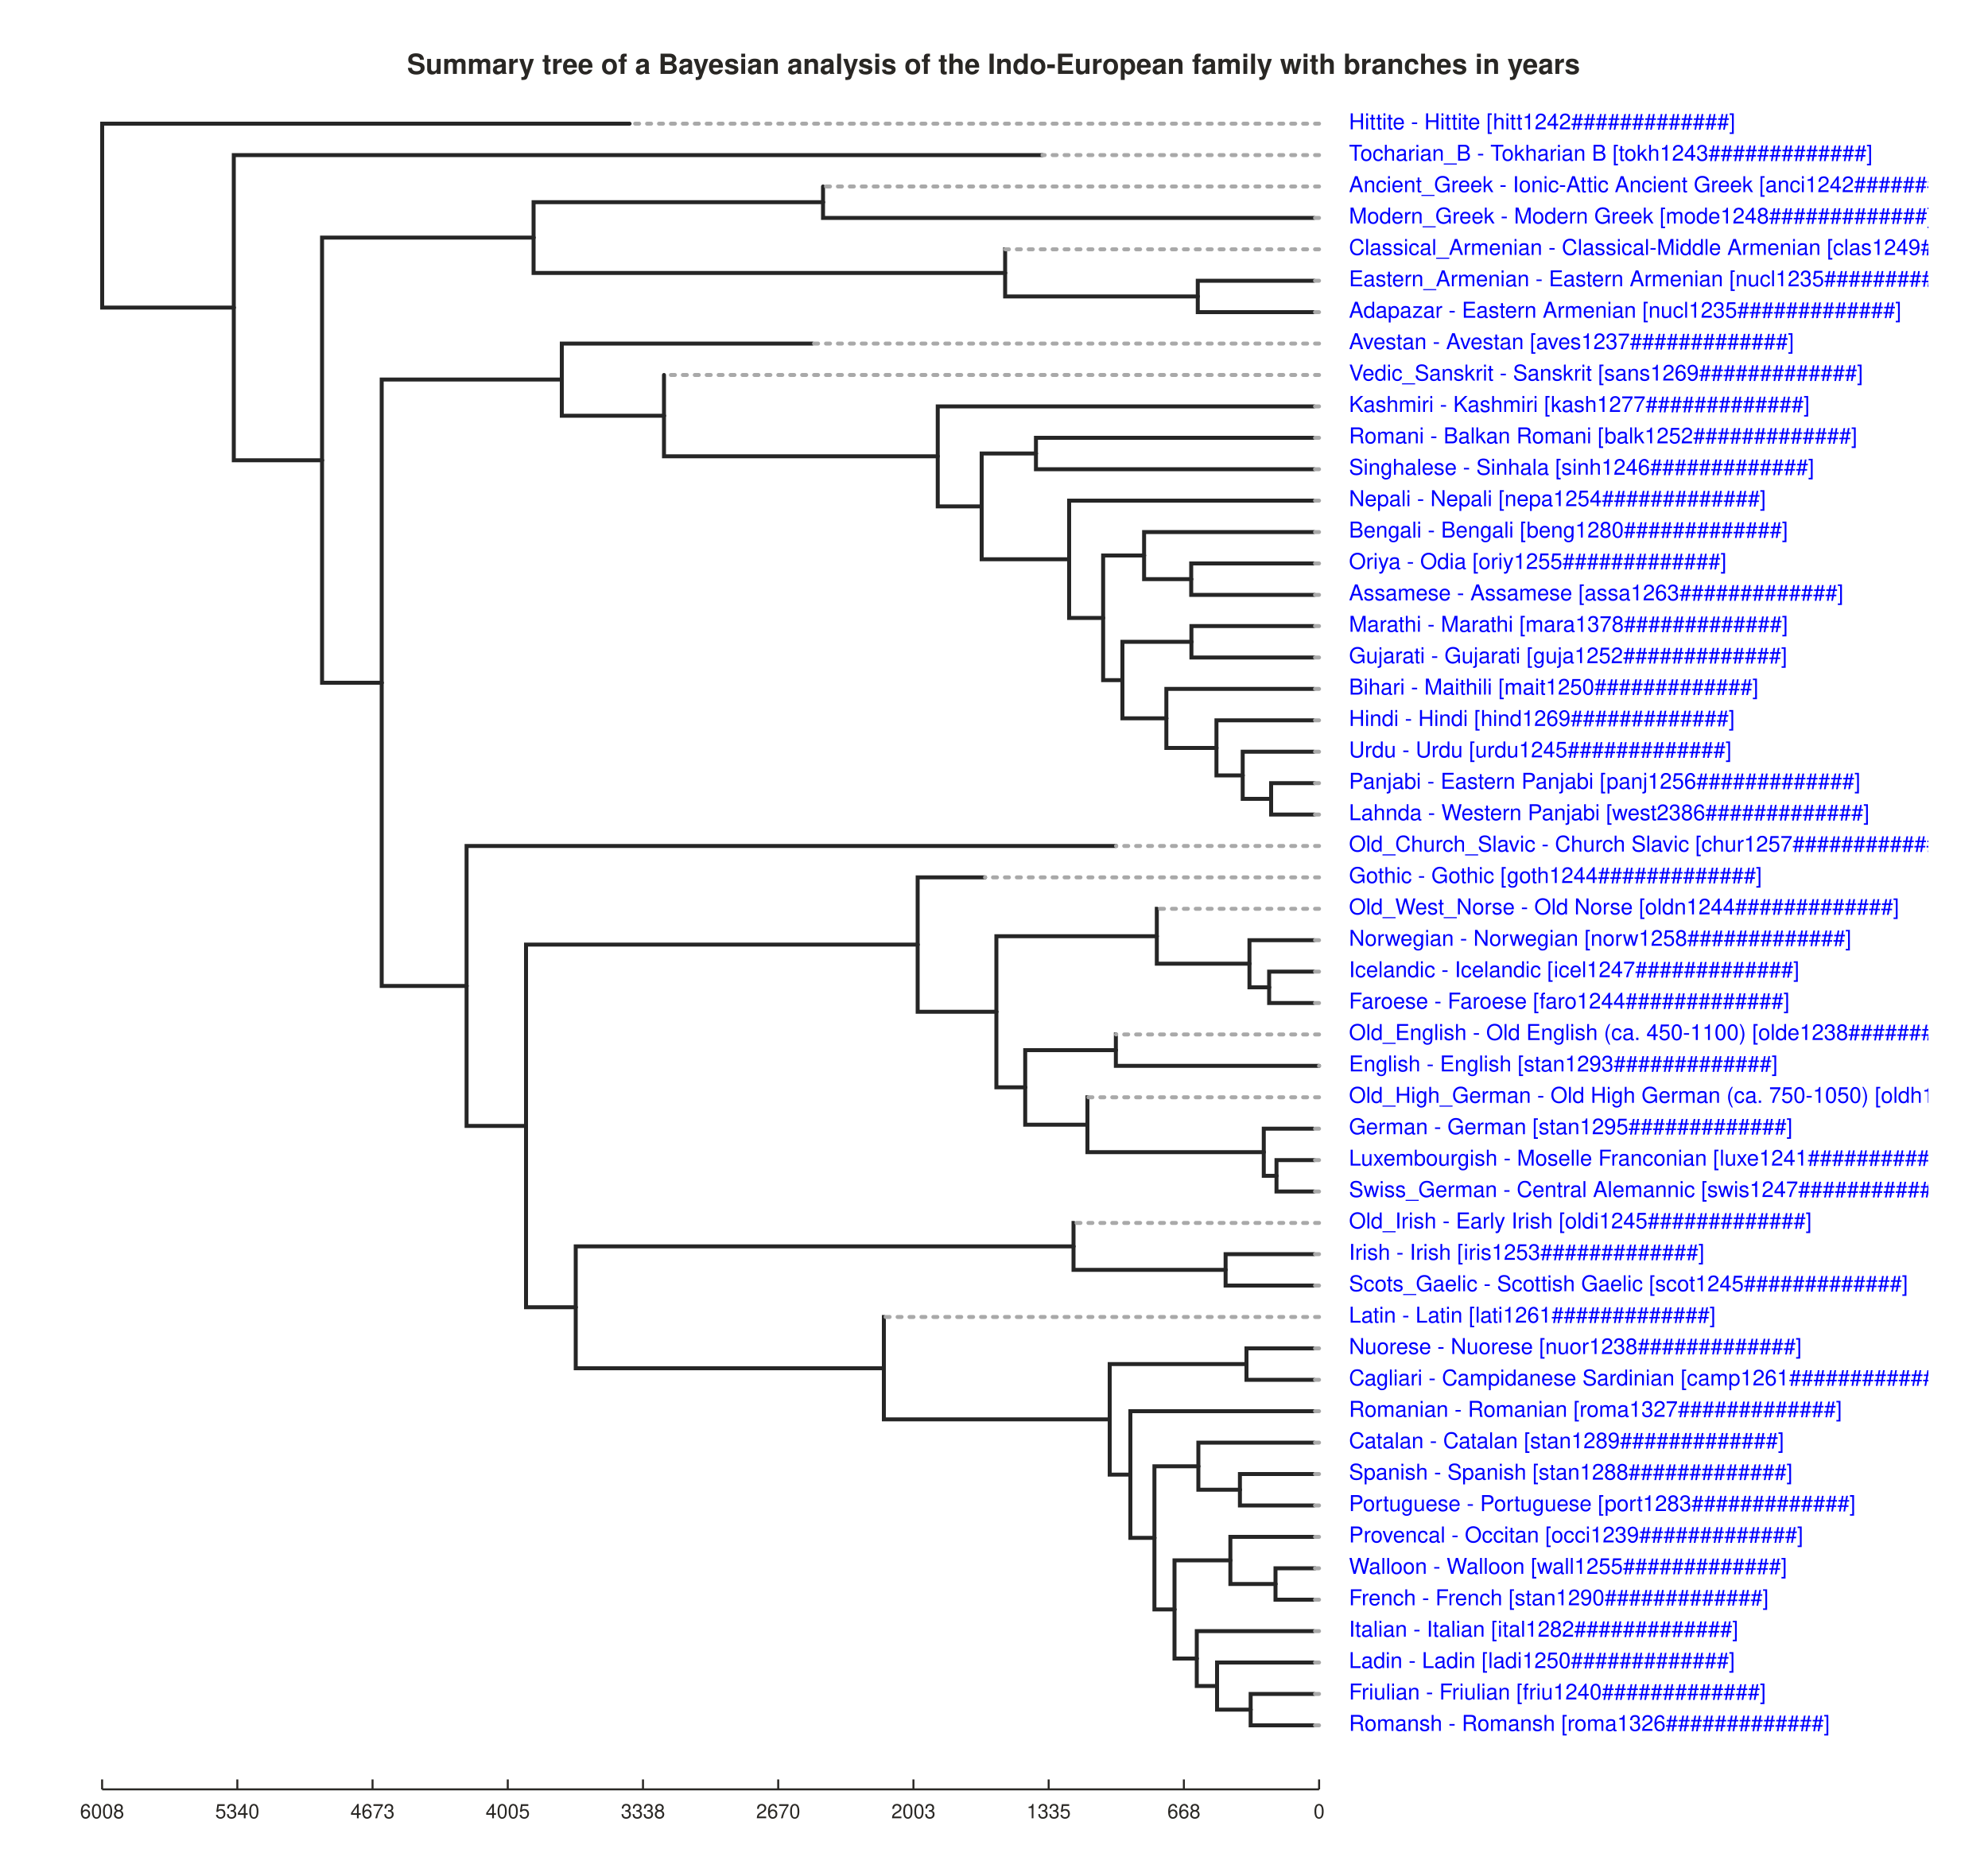
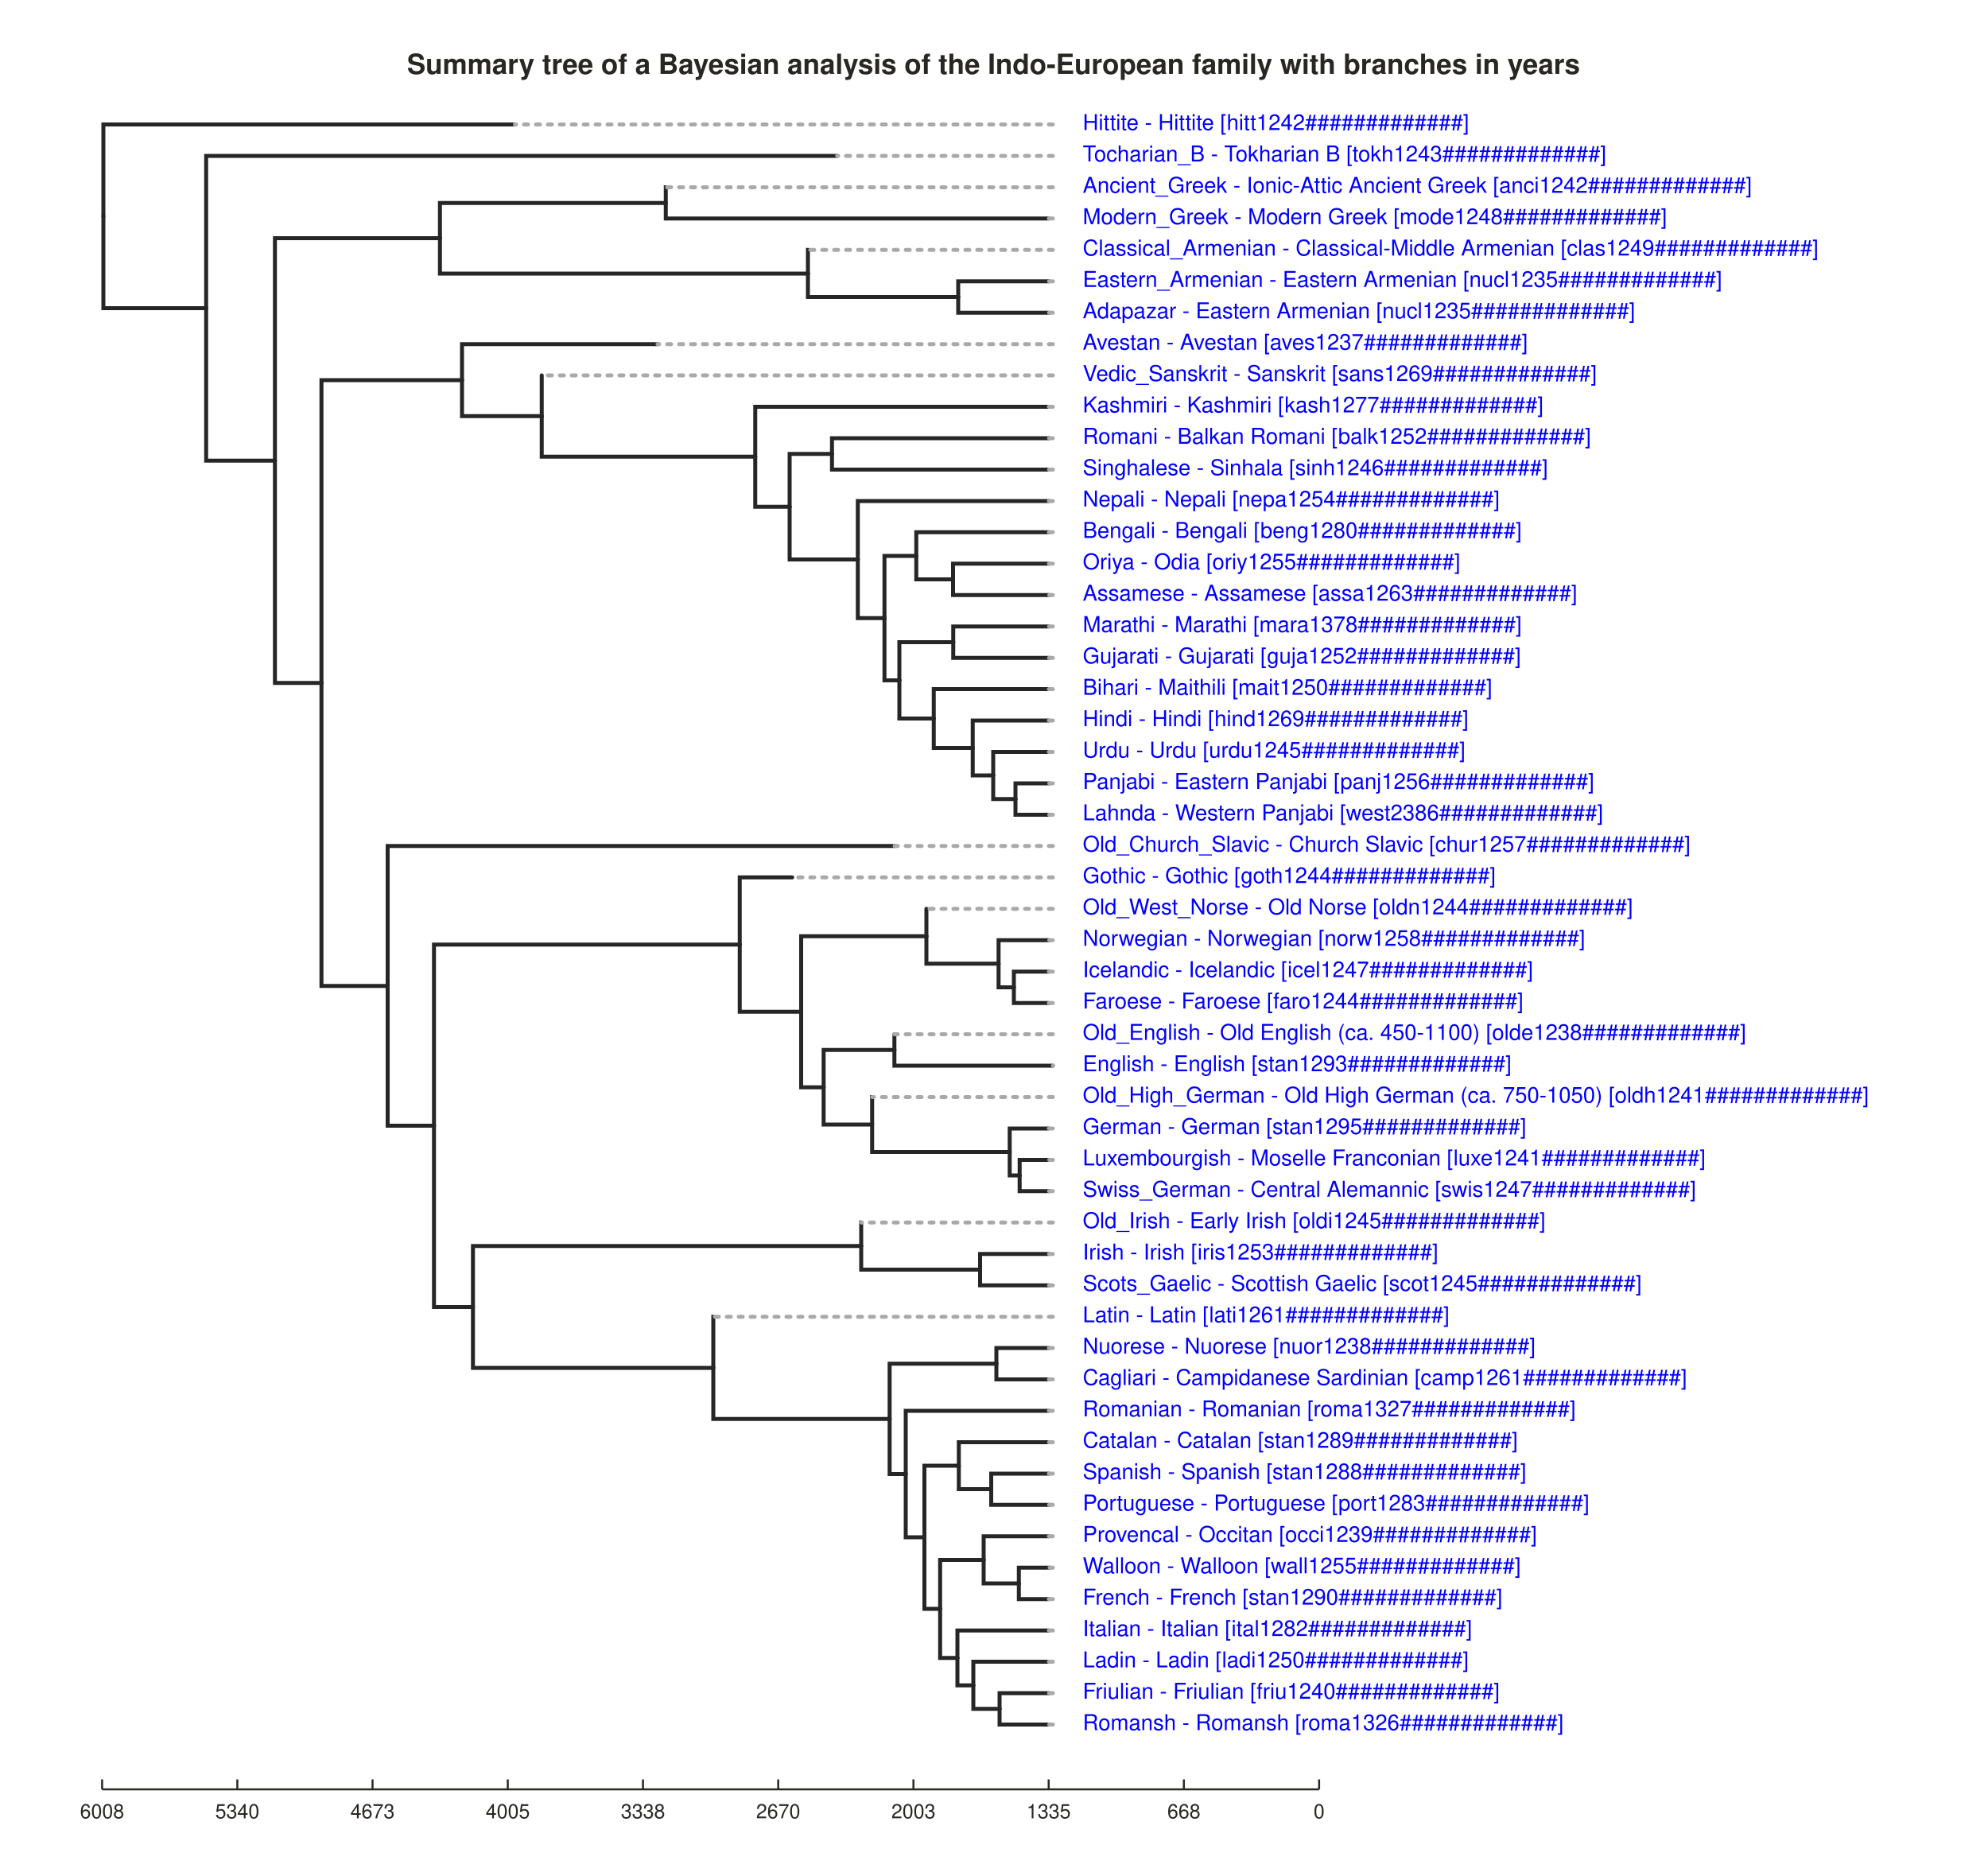
- <svg xmlns="http://www.w3.org/2000/svg" class="toyplot-canvas-Canvas" width="1000.0px" height="930.0px" viewBox="0 0 1000.0 930.0" preserveAspectRatio="xMidYMid meet" style="background-color:transparent;border-color:#292724;border-style:none;border-width:1.0;fill:rgb(16.1%,15.3%,14.1%);fill-opacity:1.0;font-family:Helvetica;font-size:12px;opacity:1.0;stroke:rgb(16.1%,15.3%,14.1%);stroke-opacity:1.0;stroke-width:1.0" id="t2e6e6399fef2482d8baf137e66d1c93b">
-   <g class="toyplot-coordinates-Cartesian" id="t4e853102e9ca4376b3d1d9557f7e5acb">
-     <clipPath id="t05d907ab122b489a818eb3c861cfbf8b">
+ <svg xmlns="http://www.w3.org/2000/svg" class="toyplot-canvas-Canvas" width="1000.0px" height="930.0px" viewBox="0 0 1000.0 930.0" preserveAspectRatio="xMidYMid meet" style="background-color:transparent;border-color:#292724;border-style:none;border-width:1.0;fill:rgb(16.1%,15.3%,14.1%);fill-opacity:1.0;font-family:Helvetica;font-size:12px;opacity:1.0;stroke:rgb(16.1%,15.3%,14.1%);stroke-opacity:1.0;stroke-width:1.0" id="tbe5dcb8924f641c6a391289b64f3166f">
+   <g class="toyplot-coordinates-Cartesian" id="t8048359d6bf647988f5770d45df4d6df">
+     <clipPath id="tbe18085fdfc5406d8f163d2045147fb1">
      <rect x="30.0" y="30.0" width="940.0" height="870.0" />
    </clipPath>
-     <g clip-path="url(#t05d907ab122b489a818eb3c861cfbf8b)">
-       <g class="toytree-mark-Toytree" id="td36d1ee07521458f957b5130aa3c0acb">
+     <g clip-path="url(#tbe18085fdfc5406d8f163d2045147fb1)">
+       <g class="toytree-mark-Toytree" id="teb4f1c670573432ebd9b3dfd7d4ab2d0">
        <g class="toytree-Edges" style="fill:none;stroke:rgb(14.9%,14.9%,14.9%);stroke-linecap:round;stroke-opacity:1;stroke-width:2">
-           <path d="M 51.4 108.5 L 51.4 154.7 L 117.6 154.7" id="102,101" />
-           <path d="M 117.6 154.7 L 117.6 231.5 L 162.0 231.5" id="101,100" />
-           <path d="M 162.0 231.5 L 162.0 119.5 L 268.4 119.5" id="100,99" />
-           <path d="M 162.0 231.5 L 162.0 343.4 L 192.0 343.4" id="100,98" />
-           <path d="M 268.4 119.5 L 268.4 101.7 L 414.0 101.7" id="99,97" />
-           <path d="M 268.4 119.5 L 268.4 137.3 L 505.6 137.3" id="99,96" />
-           <path d="M 192.0 343.4 L 192.0 190.9 L 282.6 190.9" id="98,95" />
-           <path d="M 192.0 343.4 L 192.0 495.9 L 234.7 495.9" id="98,94" />
-           <path d="M 505.6 137.3 L 505.6 149.1 L 602.5 149.1" id="96,93" />
-           <path d="M 282.6 190.9 L 282.6 209.1 L 334.0 209.1" id="95,92" />
-           <path d="M 234.7 495.9 L 234.7 566.3 L 264.6 566.3" id="94,91" />
-           <path d="M 334.0 209.1 L 334.0 229.5 L 471.7 229.5" id="92,90" />
-           <path d="M 264.6 566.3 L 264.6 475.1 L 461.6 475.1" id="91,89" />
-           <path d="M 264.6 566.3 L 264.6 657.5 L 289.6 657.5" id="91,88" />
-           <path d="M 471.7 229.5 L 471.7 254.7 L 493.8 254.7" id="90,87" />
-           <path d="M 461.6 475.1 L 461.6 508.9 L 501.2 508.9" id="89,86" />
-           <path d="M 289.6 657.5 L 289.6 626.9 L 540.0 626.9" id="88,85" />
-           <path d="M 289.6 657.5 L 289.6 688.2 L 444.6 688.2" id="88,84" />
-           <path d="M 493.8 254.7 L 493.8 228.1 L 521.1 228.1" id="87,83" />
-           <path d="M 493.8 254.7 L 493.8 281.3 L 537.8 281.3" id="87,82" />
-           <path d="M 501.2 508.9 L 501.2 470.9 L 581.9 470.9" id="86,81" />
-           <path d="M 501.2 508.9 L 501.2 546.9 L 515.7 546.9" id="86,80" />
-           <path d="M 540.0 626.9 L 540.0 638.7 L 616.5 638.7" id="85,79" />
-           <path d="M 444.6 688.2 L 444.6 713.9 L 558.2 713.9" id="84,78" />
-           <path d="M 537.8 281.3 L 537.8 310.8 L 554.9 310.8" id="82,77" />
-           <path d="M 581.9 470.9 L 581.9 484.7 L 628.5 484.7" id="81,76" />
-           <path d="M 515.7 546.9 L 515.7 528.2 L 561.3 528.2" id="80,75" />
-           <path d="M 515.7 546.9 L 515.7 565.7 L 547.0 565.7" id="80,74" />
-           <path d="M 558.2 713.9 L 558.2 686.1 L 627.0 686.1" id="78,73" />
-           <path d="M 558.2 713.9 L 558.2 741.7 L 568.6 741.7" id="78,72" />
-           <path d="M 554.9 310.8 L 554.9 279.4 L 575.5 279.4" id="77,71" />
-           <path d="M 554.9 310.8 L 554.9 342.1 L 564.6 342.1" id="77,70" />
-           <path d="M 628.5 484.7 L 628.5 496.6 L 638.4 496.6" id="76,69" />
-           <path d="M 547.0 565.7 L 547.0 579.5 L 635.7 579.5" id="74,68" />
-           <path d="M 568.6 741.7 L 568.6 773.5 L 580.7 773.5" id="72,67" />
-           <path d="M 575.5 279.4 L 575.5 291.3 L 599.2 291.3" id="71,66" />
-           <path d="M 564.6 342.1 L 564.6 322.8 L 599.3 322.8" id="70,65" />
-           <path d="M 564.6 342.1 L 564.6 361.3 L 586.7 361.3" id="70,64" />
-           <path d="M 635.7 579.5 L 635.7 591.4 L 642.1 591.4" id="68,63" />
-           <path d="M 580.7 773.5 L 580.7 737.5 L 602.8 737.5" id="67,62" />
-           <path d="M 580.7 773.5 L 580.7 809.5 L 590.8 809.5" id="67,61" />
-           <path d="M 586.7 361.3 L 586.7 376.2 L 611.9 376.2" id="64,60" />
-           <path d="M 602.8 737.5 L 602.8 749.3 L 623.7 749.3" id="62,59" />
-           <path d="M 590.8 809.5 L 590.8 784.8 L 618.9 784.8" id="61,58" />
-           <path d="M 590.8 809.5 L 590.8 834.2 L 602.0 834.2" id="61,57" />
-           <path d="M 611.9 376.2 L 611.9 390.0 L 625.1 390.0" id="60,56" />
-           <path d="M 618.9 784.8 L 618.9 796.7 L 641.6 796.7" id="58,55" />
-           <path d="M 602.0 834.2 L 602.0 848.0 L 612.2 848.0" id="57,54" />
-           <path d="M 625.1 390.0 L 625.1 401.8 L 639.4 401.8" id="56,53" />
-           <path d="M 612.2 848.0 L 612.2 859.9 L 629.1 859.9" id="54,52" />
-           <path d="M 51.4 108.5 L 51.4 62.2 L 316.7 62.2" id="102,51" />
-           <path d="M 117.6 154.7 L 117.6 78.0 L 524.4 78.0" id="101,50" />
-           <path d="M 414.0 101.7 L 414.0 93.8 L 414.0 93.8" id="97,49" />
-           <path d="M 414.0 101.7 L 414.0 109.6 L 661.0 109.6" id="97,48" />
-           <path d="M 505.6 137.3 L 505.6 125.4 L 505.7 125.4" id="96,47" />
-           <path d="M 602.5 149.1 L 602.5 141.2 L 661.0 141.2" id="93,46" />
-           <path d="M 602.5 149.1 L 602.5 157.0 L 661.0 157.0" id="93,45" />
-           <path d="M 282.6 190.9 L 282.6 172.8 L 408.7 172.8" id="95,44" />
-           <path d="M 334.0 209.1 L 334.0 188.6 L 334.0 188.6" id="92,43" />
-           <path d="M 471.7 229.5 L 471.7 204.4 L 661.0 204.4" id="90,42" />
-           <path d="M 521.1 228.1 L 521.1 220.2 L 661.0 220.2" id="83,41" />
-           <path d="M 521.1 228.1 L 521.1 236.0 L 661.0 236.0" id="83,40" />
-           <path d="M 537.8 281.3 L 537.8 251.8 L 660.9 251.8" id="82,39" />
-           <path d="M 575.5 279.4 L 575.5 267.6 L 660.9 267.6" id="71,38" />
-           <path d="M 599.2 291.3 L 599.2 283.4 L 660.9 283.4" id="66,37" />
-           <path d="M 599.2 291.3 L 599.2 299.2 L 661.2 299.2" id="66,36" />
-           <path d="M 599.3 322.8 L 599.3 314.9 L 661.0 314.9" id="65,35" />
-           <path d="M 599.3 322.8 L 599.3 330.7 L 661.0 330.7" id="65,34" />
-           <path d="M 586.7 361.3 L 586.7 346.5 L 661.0 346.5" id="64,33" />
-           <path d="M 611.9 376.2 L 611.9 362.3 L 660.7 362.3" id="60,32" />
-           <path d="M 625.1 390.0 L 625.1 378.1 L 660.9 378.1" id="56,31" />
-           <path d="M 639.4 401.8 L 639.4 393.9 L 661.2 393.9" id="53,30" />
-           <path d="M 639.4 401.8 L 639.4 409.7 L 661.2 409.7" id="53,29" />
-           <path d="M 234.7 495.9 L 234.7 425.5 L 561.4 425.5" id="94,28" />
-           <path d="M 461.6 475.1 L 461.6 441.3 L 495.5 441.3" id="89,27" />
-           <path d="M 581.9 470.9 L 581.9 457.1 L 582.0 457.1" id="81,26" />
-           <path d="M 628.5 484.7 L 628.5 472.9 L 661.1 472.9" id="76,25" />
-           <path d="M 638.4 496.6 L 638.4 488.7 L 660.8 488.7" id="69,24" />
-           <path d="M 638.4 496.6 L 638.4 504.5 L 660.8 504.5" id="69,23" />
-           <path d="M 561.3 528.2 L 561.3 520.3 L 561.4 520.3" id="75,22" />
-           <path d="M 561.3 528.2 L 561.3 536.1 L 663.5 536.1" id="75,21" />
-           <path d="M 547.0 565.7 L 547.0 551.9 L 547.1 551.9" id="74,20" />
-           <path d="M 635.7 579.5 L 635.7 567.7 L 660.6 567.7" id="68,19" />
-           <path d="M 642.1 591.4 L 642.1 583.5 L 661.2 583.5" id="63,18" />
-           <path d="M 642.1 591.4 L 642.1 599.3 L 661.0 599.3" id="63,17" />
-           <path d="M 540.0 626.9 L 540.0 615.1 L 540.1 615.1" id="85,16" />
-           <path d="M 616.5 638.7 L 616.5 630.8 L 661.0 630.8" id="79,15" />
-           <path d="M 616.5 638.7 L 616.5 646.6 L 661.0 646.6" id="79,14" />
-           <path d="M 444.6 688.2 L 444.6 662.4 L 444.7 662.4" id="84,13" />
-           <path d="M 627.0 686.1 L 627.0 678.2 L 661.0 678.2" id="73,12" />
-           <path d="M 627.0 686.1 L 627.0 694.0 L 661.0 694.0" id="73,11" />
-           <path d="M 568.6 741.7 L 568.6 709.8 L 661.0 709.8" id="72,10" />
-           <path d="M 602.8 737.5 L 602.8 725.6 L 661.0 725.6" id="62,9" />
-           <path d="M 623.7 749.3 L 623.7 741.4 L 661.0 741.4" id="59,8" />
-           <path d="M 623.7 749.3 L 623.7 757.2 L 661.0 757.2" id="59,7" />
-           <path d="M 618.9 784.8 L 618.9 773.0 L 660.9 773.0" id="58,6" />
-           <path d="M 641.6 796.7 L 641.6 788.8 L 661.5 788.8" id="55,5" />
-           <path d="M 641.6 796.7 L 641.6 804.6 L 660.6 804.6" id="55,4" />
-           <path d="M 602.0 834.2 L 602.0 820.4 L 660.8 820.4" id="57,3" />
-           <path d="M 612.2 848.0 L 612.2 836.2 L 661.0 836.2" id="54,2" />
-           <path d="M 629.1 859.9 L 629.1 852.0 L 661.0 852.0" id="52,1" />
-           <path d="M 629.1 859.9 L 629.1 867.8 L 661.2 867.8" id="52,0" />
+           <path d="M 52.0 108.8 L 52.0 155.0 L 103.7 155.0" id="102,101" />
+           <path d="M 103.7 155.0 L 103.7 231.7 L 138.3 231.7" id="101,100" />
+           <path d="M 138.3 231.7 L 138.3 119.8 L 221.3 119.8" id="100,99" />
+           <path d="M 138.3 231.7 L 138.3 343.5 L 161.7 343.5" id="100,98" />
+           <path d="M 221.3 119.8 L 221.3 102.1 L 334.9 102.1" id="99,97" />
+           <path d="M 221.3 119.8 L 221.3 137.6 L 406.4 137.6" id="99,96" />
+           <path d="M 161.7 343.5 L 161.7 191.2 L 232.4 191.2" id="98,95" />
+           <path d="M 161.7 343.5 L 161.7 495.9 L 195.0 495.9" id="98,94" />
+           <path d="M 406.4 137.6 L 406.4 149.4 L 482.0 149.4" id="96,93" />
+           <path d="M 232.4 191.2 L 232.4 209.3 L 272.5 209.3" id="95,92" />
+           <path d="M 195.0 495.9 L 195.0 566.2 L 218.3 566.2" id="94,91" />
+           <path d="M 272.5 209.3 L 272.5 229.7 L 379.9 229.7" id="92,90" />
+           <path d="M 218.3 566.2 L 218.3 475.1 L 372.1 475.1" id="91,89" />
+           <path d="M 218.3 566.2 L 218.3 657.4 L 237.9 657.4" id="91,88" />
+           <path d="M 379.9 229.7 L 379.9 254.9 L 397.2 254.9" id="90,87" />
+           <path d="M 372.1 475.1 L 372.1 508.9 L 403.0 508.9" id="89,86" />
+           <path d="M 237.9 657.4 L 237.9 626.7 L 433.2 626.7" id="88,85" />
+           <path d="M 237.9 657.4 L 237.9 688.0 L 358.8 688.0" id="88,84" />
+           <path d="M 397.2 254.9 L 397.2 228.3 L 418.5 228.3" id="87,83" />
+           <path d="M 397.2 254.9 L 397.2 281.4 L 431.5 281.4" id="87,82" />
+           <path d="M 403.0 508.9 L 403.0 470.9 L 466.0 470.9" id="86,81" />
+           <path d="M 403.0 508.9 L 403.0 546.9 L 414.3 546.9" id="86,80" />
+           <path d="M 433.2 626.7 L 433.2 638.6 L 493.0 638.6" id="85,79" />
+           <path d="M 358.8 688.0 L 358.8 713.7 L 447.5 713.7" id="84,78" />
+           <path d="M 431.5 281.4 L 431.5 310.9 L 444.9 310.9" id="82,77" />
+           <path d="M 466.0 470.9 L 466.0 484.7 L 502.3 484.7" id="81,76" />
+           <path d="M 414.3 546.9 L 414.3 528.1 L 449.9 528.1" id="80,75" />
+           <path d="M 414.3 546.9 L 414.3 565.6 L 438.7 565.6" id="80,74" />
+           <path d="M 447.5 713.7 L 447.5 685.9 L 501.2 685.9" id="78,73" />
+           <path d="M 447.5 713.7 L 447.5 741.4 L 455.6 741.4" id="78,72" />
+           <path d="M 444.9 310.9 L 444.9 279.6 L 460.9 279.6" id="77,71" />
+           <path d="M 444.9 310.9 L 444.9 342.2 L 452.4 342.2" id="77,70" />
+           <path d="M 502.3 484.7 L 502.3 496.6 L 510.0 496.6" id="76,69" />
+           <path d="M 438.7 565.6 L 438.7 579.4 L 507.9 579.4" id="74,68" />
+           <path d="M 455.6 741.4 L 455.6 773.2 L 465.0 773.2" id="72,67" />
+           <path d="M 460.9 279.6 L 460.9 291.4 L 479.4 291.4" id="71,66" />
+           <path d="M 452.4 342.2 L 452.4 323.0 L 479.5 323.0" id="70,65" />
+           <path d="M 452.4 342.2 L 452.4 361.4 L 469.7 361.4" id="70,64" />
+           <path d="M 507.9 579.4 L 507.9 591.2 L 512.9 591.2" id="68,63" />
+           <path d="M 465.0 773.2 L 465.0 737.2 L 482.3 737.2" id="67,62" />
+           <path d="M 465.0 773.2 L 465.0 809.2 L 472.9 809.2" id="67,61" />
+           <path d="M 469.7 361.4 L 469.7 376.2 L 489.3 376.2" id="64,60" />
+           <path d="M 482.3 737.2 L 482.3 749.0 L 498.6 749.0" id="62,59" />
+           <path d="M 472.9 809.2 L 472.9 784.6 L 494.8 784.6" id="61,58" />
+           <path d="M 472.9 809.2 L 472.9 833.9 L 481.6 833.9" id="61,57" />
+           <path d="M 489.3 376.2 L 489.3 390.0 L 499.6 390.0" id="60,56" />
+           <path d="M 494.8 784.6 L 494.8 796.4 L 512.5 796.4" id="58,55" />
+           <path d="M 481.6 833.9 L 481.6 847.7 L 489.6 847.7" id="57,54" />
+           <path d="M 499.6 390.0 L 499.6 401.9 L 510.8 401.9" id="56,53" />
+           <path d="M 489.6 847.7 L 489.6 859.5 L 502.8 859.5" id="54,52" />
+           <path d="M 52.0 108.8 L 52.0 62.6 L 259.0 62.6" id="102,51" />
+           <path d="M 103.7 155.0 L 103.7 78.4 L 421.1 78.4" id="101,50" />
+           <path d="M 334.9 102.1 L 334.9 94.2 L 335.0 94.2" id="97,49" />
+           <path d="M 334.9 102.1 L 334.9 109.9 L 527.6 109.9" id="97,48" />
+           <path d="M 406.4 137.6 L 406.4 125.7 L 406.5 125.7" id="96,47" />
+           <path d="M 482.0 149.4 L 482.0 141.5 L 527.7 141.5" id="93,46" />
+           <path d="M 482.0 149.4 L 482.0 157.3 L 527.7 157.3" id="93,45" />
+           <path d="M 232.4 191.2 L 232.4 173.1 L 330.8 173.1" id="95,44" />
+           <path d="M 272.5 209.3 L 272.5 188.8 L 272.5 188.8" id="92,43" />
+           <path d="M 379.9 229.7 L 379.9 204.6 L 527.6 204.6" id="90,42" />
+           <path d="M 418.5 228.3 L 418.5 220.4 L 527.7 220.4" id="83,41" />
+           <path d="M 418.5 228.3 L 418.5 236.2 L 527.7 236.2" id="83,40" />
+           <path d="M 431.5 281.4 L 431.5 252.0 L 527.6 252.0" id="82,39" />
+           <path d="M 460.9 279.6 L 460.9 267.7 L 527.6 267.7" id="71,38" />
+           <path d="M 479.4 291.4 L 479.4 283.5 L 527.6 283.5" id="66,37" />
+           <path d="M 479.4 291.4 L 479.4 299.3 L 527.8 299.3" id="66,36" />
+           <path d="M 479.5 323.0 L 479.5 315.1 L 527.7 315.1" id="65,35" />
+           <path d="M 479.5 323.0 L 479.5 330.9 L 527.7 330.9" id="65,34" />
+           <path d="M 469.7 361.4 L 469.7 346.6 L 527.6 346.6" id="64,33" />
+           <path d="M 489.3 376.2 L 489.3 362.4 L 527.4 362.4" id="60,32" />
+           <path d="M 499.6 390.0 L 499.6 378.2 L 527.6 378.2" id="56,31" />
+           <path d="M 510.8 401.9 L 510.8 394.0 L 527.8 394.0" id="53,30" />
+           <path d="M 510.8 401.9 L 510.8 409.8 L 527.8 409.8" id="53,29" />
+           <path d="M 195.0 495.9 L 195.0 425.5 L 450.0 425.5" id="94,28" />
+           <path d="M 372.1 475.1 L 372.1 441.3 L 398.5 441.3" id="89,27" />
+           <path d="M 466.0 470.9 L 466.0 457.1 L 466.0 457.1" id="81,26" />
+           <path d="M 502.3 484.7 L 502.3 472.9 L 527.8 472.9" id="76,25" />
+           <path d="M 510.0 496.6 L 510.0 488.7 L 527.5 488.7" id="69,24" />
+           <path d="M 510.0 496.6 L 510.0 504.5 L 527.5 504.5" id="69,23" />
+           <path d="M 449.9 528.1 L 449.9 520.2 L 449.9 520.2" id="75,22" />
+           <path d="M 449.9 528.1 L 449.9 536.0 L 529.6 536.0" id="75,21" />
+           <path d="M 438.7 565.6 L 438.7 551.8 L 438.8 551.8" id="74,20" />
+           <path d="M 507.9 579.4 L 507.9 567.6 L 527.3 567.6" id="68,19" />
+           <path d="M 512.9 591.2 L 512.9 583.4 L 527.8 583.4" id="63,18" />
+           <path d="M 512.9 591.2 L 512.9 599.1 L 527.7 599.1" id="63,17" />
+           <path d="M 433.2 626.7 L 433.2 614.9 L 433.3 614.9" id="85,16" />
+           <path d="M 493.0 638.6 L 493.0 630.7 L 527.7 630.7" id="79,15" />
+           <path d="M 493.0 638.6 L 493.0 646.5 L 527.7 646.5" id="79,14" />
+           <path d="M 358.8 688.0 L 358.8 662.3 L 358.9 662.3" id="84,13" />
+           <path d="M 501.2 685.9 L 501.2 678.0 L 527.6 678.0" id="73,12" />
+           <path d="M 501.2 685.9 L 501.2 693.8 L 527.6 693.8" id="73,11" />
+           <path d="M 455.6 741.4 L 455.6 709.6 L 527.6 709.6" id="72,10" />
+           <path d="M 482.3 737.2 L 482.3 725.4 L 527.7 725.4" id="62,9" />
+           <path d="M 498.6 749.0 L 498.6 741.2 L 527.6 741.2" id="59,8" />
+           <path d="M 498.6 749.0 L 498.6 756.9 L 527.7 756.9" id="59,7" />
+           <path d="M 494.8 784.6 L 494.8 772.7 L 527.6 772.7" id="58,6" />
+           <path d="M 512.5 796.4 L 512.5 788.5 L 528.0 788.5" id="55,5" />
+           <path d="M 512.5 796.4 L 512.5 804.3 L 527.4 804.3" id="55,4" />
+           <path d="M 481.6 833.9 L 481.6 820.1 L 527.5 820.1" id="57,3" />
+           <path d="M 489.6 847.7 L 489.6 835.8 L 527.6 835.8" id="54,2" />
+           <path d="M 502.8 859.5 L 502.8 851.6 L 527.7 851.6" id="52,1" />
+           <path d="M 502.8 859.5 L 502.8 867.4 L 527.8 867.4" id="52,0" />
        </g>
        <g class="toytree-AlignEdges" style="stroke:rgb(66.3%,66.3%,66.3%);stroke-dasharray:2, 4;stroke-linecap:round;stroke-opacity:1.0;stroke-width:2">
-           <path d="M 663.5 867.8 L 661.2 867.8" />
-           <path d="M 663.5 852.0 L 661.0 852.0" />
-           <path d="M 663.5 836.2 L 661.0 836.2" />
-           <path d="M 663.5 820.4 L 660.8 820.4" />
-           <path d="M 663.5 804.6 L 660.6 804.6" />
-           <path d="M 663.5 788.8 L 661.5 788.8" />
-           <path d="M 663.5 773.0 L 660.9 773.0" />
-           <path d="M 663.5 757.2 L 661.0 757.2" />
-           <path d="M 663.5 741.4 L 661.0 741.4" />
-           <path d="M 663.5 725.6 L 661.0 725.6" />
-           <path d="M 663.5 709.8 L 661.0 709.8" />
-           <path d="M 663.5 694.0 L 661.0 694.0" />
-           <path d="M 663.5 678.2 L 661.0 678.2" />
-           <path d="M 663.5 662.4 L 444.7 662.4" />
-           <path d="M 663.5 646.6 L 661.0 646.6" />
-           <path d="M 663.5 630.8 L 661.0 630.8" />
-           <path d="M 663.5 615.1 L 540.1 615.1" />
-           <path d="M 663.5 599.3 L 661.0 599.3" />
-           <path d="M 663.5 583.5 L 661.2 583.5" />
-           <path d="M 663.5 567.7 L 660.6 567.7" />
-           <path d="M 663.5 551.9 L 547.1 551.9" />
-           <path d="M 663.5 536.1 L 663.5 536.1" />
-           <path d="M 663.5 520.3 L 561.4 520.3" />
-           <path d="M 663.5 504.5 L 660.8 504.5" />
-           <path d="M 663.5 488.7 L 660.8 488.7" />
-           <path d="M 663.5 472.9 L 661.1 472.9" />
-           <path d="M 663.5 457.1 L 582.0 457.1" />
-           <path d="M 663.5 441.3 L 495.5 441.3" />
-           <path d="M 663.5 425.5 L 561.4 425.5" />
-           <path d="M 663.5 409.7 L 661.2 409.7" />
-           <path d="M 663.5 393.9 L 661.2 393.9" />
-           <path d="M 663.5 378.1 L 660.9 378.1" />
-           <path d="M 663.5 362.3 L 660.7 362.3" />
-           <path d="M 663.5 346.5 L 661.0 346.5" />
-           <path d="M 663.5 330.7 L 661.0 330.7" />
-           <path d="M 663.5 314.9 L 661.0 314.9" />
-           <path d="M 663.5 299.2 L 661.2 299.2" />
-           <path d="M 663.5 283.4 L 660.9 283.4" />
-           <path d="M 663.5 267.6 L 660.9 267.6" />
-           <path d="M 663.5 251.8 L 660.9 251.8" />
-           <path d="M 663.5 236.0 L 661.0 236.0" />
-           <path d="M 663.5 220.2 L 661.0 220.2" />
-           <path d="M 663.5 204.4 L 661.0 204.4" />
-           <path d="M 663.5 188.6 L 334.0 188.6" />
-           <path d="M 663.5 172.8 L 408.7 172.8" />
-           <path d="M 663.5 157.0 L 661.0 157.0" />
-           <path d="M 663.5 141.2 L 661.0 141.2" />
-           <path d="M 663.5 125.4 L 505.7 125.4" />
-           <path d="M 663.5 109.6 L 661.0 109.6" />
-           <path d="M 663.5 93.8 L 414.0 93.8" />
-           <path d="M 663.5 78.0 L 524.4 78.0" />
-           <path d="M 663.5 62.2 L 316.7 62.2" />
+           <path d="M 529.6 867.4 L 527.8 867.4" />
+           <path d="M 529.6 851.6 L 527.7 851.6" />
+           <path d="M 529.6 835.8 L 527.6 835.8" />
+           <path d="M 529.6 820.1 L 527.5 820.1" />
+           <path d="M 529.6 804.3 L 527.4 804.3" />
+           <path d="M 529.6 788.5 L 528.0 788.5" />
+           <path d="M 529.6 772.7 L 527.6 772.7" />
+           <path d="M 529.6 756.9 L 527.7 756.9" />
+           <path d="M 529.6 741.2 L 527.6 741.2" />
+           <path d="M 529.6 725.4 L 527.7 725.4" />
+           <path d="M 529.6 709.6 L 527.6 709.6" />
+           <path d="M 529.6 693.8 L 527.6 693.8" />
+           <path d="M 529.6 678.0 L 527.6 678.0" />
+           <path d="M 529.6 662.3 L 358.9 662.3" />
+           <path d="M 529.6 646.5 L 527.7 646.5" />
+           <path d="M 529.6 630.7 L 527.7 630.7" />
+           <path d="M 529.6 614.9 L 433.3 614.9" />
+           <path d="M 529.6 599.1 L 527.7 599.1" />
+           <path d="M 529.6 583.4 L 527.8 583.4" />
+           <path d="M 529.6 567.6 L 527.3 567.6" />
+           <path d="M 529.6 551.8 L 438.8 551.8" />
+           <path d="M 529.6 536.0 L 529.6 536.0" />
+           <path d="M 529.6 520.2 L 449.9 520.2" />
+           <path d="M 529.6 504.5 L 527.5 504.5" />
+           <path d="M 529.6 488.7 L 527.5 488.7" />
+           <path d="M 529.6 472.9 L 527.8 472.9" />
+           <path d="M 529.6 457.1 L 466.0 457.1" />
+           <path d="M 529.6 441.3 L 398.5 441.3" />
+           <path d="M 529.6 425.5 L 450.0 425.5" />
+           <path d="M 529.6 409.8 L 527.8 409.8" />
+           <path d="M 529.6 394.0 L 527.8 394.0" />
+           <path d="M 529.6 378.2 L 527.6 378.2" />
+           <path d="M 529.6 362.4 L 527.4 362.4" />
+           <path d="M 529.6 346.6 L 527.6 346.6" />
+           <path d="M 529.6 330.9 L 527.7 330.9" />
+           <path d="M 529.6 315.1 L 527.7 315.1" />
+           <path d="M 529.6 299.3 L 527.8 299.3" />
+           <path d="M 529.6 283.5 L 527.6 283.5" />
+           <path d="M 529.6 267.7 L 527.6 267.7" />
+           <path d="M 529.6 252.0 L 527.6 252.0" />
+           <path d="M 529.6 236.2 L 527.7 236.2" />
+           <path d="M 529.6 220.4 L 527.7 220.4" />
+           <path d="M 529.6 204.6 L 527.6 204.6" />
+           <path d="M 529.6 188.8 L 272.5 188.8" />
+           <path d="M 529.6 173.1 L 330.8 173.1" />
+           <path d="M 529.6 157.3 L 527.7 157.3" />
+           <path d="M 529.6 141.5 L 527.7 141.5" />
+           <path d="M 529.6 125.7 L 406.5 125.7" />
+           <path d="M 529.6 109.9 L 527.6 109.9" />
+           <path d="M 529.6 94.2 L 335.0 94.2" />
+           <path d="M 529.6 78.4 L 421.1 78.4" />
+           <path d="M 529.6 62.6 L 259.0 62.6" />
        </g>
        <g class="toytree-TipLabels" style="fill:rgb(14.9%,14.9%,14.9%);fill-opacity:1.0;font-family:helvetica;font-size:11px;font-weight:normal;stroke:none;white-space:pre">
-           <g transform="translate(663.54,867.77)rotate(0)">
+           <g transform="translate(529.64,867.40)rotate(0)">
            <a href="https://glottolog.org/resource/languoid/id/roma1326#############">
              <text x="15.00" y="2.81" style="" fill="#0000ff">Romansh - Romansh [roma1326#############]</text>
            </a>
          </g>
-           <g transform="translate(663.54,851.98)rotate(0)">
+           <g transform="translate(529.64,851.62)rotate(0)">
            <a href="https://glottolog.org/resource/languoid/id/friu1240#############">
              <text x="15.00" y="2.81" style="" fill="#0000ff">Friulian - Friulian [friu1240#############]</text>
            </a>
          </g>
-           <g transform="translate(663.54,836.18)rotate(0)">
+           <g transform="translate(529.64,835.84)rotate(0)">
            <a href="https://glottolog.org/resource/languoid/id/ladi1250#############">
              <text x="15.00" y="2.81" style="" fill="#0000ff">Ladin - Ladin [ladi1250#############]</text>
            </a>
          </g>
-           <g transform="translate(663.54,820.39)rotate(0)">
+           <g transform="translate(529.64,820.06)rotate(0)">
            <a href="https://glottolog.org/resource/languoid/id/ital1282#############">
              <text x="15.00" y="2.81" style="" fill="#0000ff">Italian - Italian [ital1282#############]</text>
            </a>
          </g>
-           <g transform="translate(663.54,804.59)rotate(0)">
+           <g transform="translate(529.64,804.28)rotate(0)">
            <a href="https://glottolog.org/resource/languoid/id/stan1290#############">
              <text x="15.00" y="2.81" style="" fill="#0000ff">French - French [stan1290#############]</text>
            </a>
          </g>
-           <g transform="translate(663.54,788.80)rotate(0)">
+           <g transform="translate(529.64,788.50)rotate(0)">
            <a href="https://glottolog.org/resource/languoid/id/wall1255#############">
              <text x="15.00" y="2.81" style="" fill="#0000ff">Walloon - Walloon [wall1255#############]</text>
            </a>
          </g>
-           <g transform="translate(663.54,773.00)rotate(0)">
+           <g transform="translate(529.64,772.72)rotate(0)">
            <a href="https://glottolog.org/resource/languoid/id/occi1239#############">
              <text x="15.00" y="2.81" style="" fill="#0000ff">Provencal - Occitan [occi1239#############]</text>
            </a>
          </g>
-           <g transform="translate(663.54,757.21)rotate(0)">
+           <g transform="translate(529.64,756.94)rotate(0)">
            <a href="https://glottolog.org/resource/languoid/id/port1283#############">
              <text x="15.00" y="2.81" style="" fill="#0000ff">Portuguese - Portuguese [port1283#############]</text>
            </a>
          </g>
-           <g transform="translate(663.54,741.41)rotate(0)">
+           <g transform="translate(529.64,741.16)rotate(0)">
            <a href="https://glottolog.org/resource/languoid/id/stan1288#############">
              <text x="15.00" y="2.81" style="" fill="#0000ff">Spanish - Spanish [stan1288#############]</text>
            </a>
          </g>
-           <g transform="translate(663.54,725.62)rotate(0)">
+           <g transform="translate(529.64,725.38)rotate(0)">
            <a href="https://glottolog.org/resource/languoid/id/stan1289#############">
              <text x="15.00" y="2.81" style="" fill="#0000ff">Catalan - Catalan [stan1289#############]</text>
            </a>
          </g>
-           <g transform="translate(663.54,709.82)rotate(0)">
+           <g transform="translate(529.64,709.60)rotate(0)">
            <a href="https://glottolog.org/resource/languoid/id/roma1327#############">
              <text x="15.00" y="2.81" style="" fill="#0000ff">Romanian - Romanian [roma1327#############]</text>
            </a>
          </g>
-           <g transform="translate(663.54,694.03)rotate(0)">
+           <g transform="translate(529.64,693.82)rotate(0)">
            <a href="https://glottolog.org/resource/languoid/id/camp1261#############">
              <text x="15.00" y="2.81" style="" fill="#0000ff">Cagliari - Campidanese Sardinian [camp1261#############]</text>
            </a>
          </g>
-           <g transform="translate(663.54,678.23)rotate(0)">
+           <g transform="translate(529.64,678.04)rotate(0)">
            <a href="https://glottolog.org/resource/languoid/id/nuor1238#############">
              <text x="15.00" y="2.81" style="" fill="#0000ff">Nuorese - Nuorese [nuor1238#############]</text>
            </a>
          </g>
-           <g transform="translate(663.54,662.44)rotate(0)">
+           <g transform="translate(529.64,662.25)rotate(0)">
            <a href="https://glottolog.org/resource/languoid/id/lati1261#############">
              <text x="15.00" y="2.81" style="" fill="#0000ff">Latin - Latin [lati1261#############]</text>
            </a>
          </g>
-           <g transform="translate(663.54,646.64)rotate(0)">
+           <g transform="translate(529.64,646.47)rotate(0)">
            <a href="https://glottolog.org/resource/languoid/id/scot1245#############">
              <text x="15.00" y="2.81" style="" fill="#0000ff">Scots_Gaelic - Scottish Gaelic [scot1245#############]</text>
            </a>
          </g>
-           <g transform="translate(663.54,630.85)rotate(0)">
+           <g transform="translate(529.64,630.69)rotate(0)">
            <a href="https://glottolog.org/resource/languoid/id/iris1253#############">
              <text x="15.00" y="2.81" style="" fill="#0000ff">Irish - Irish [iris1253#############]</text>
            </a>
          </g>
-           <g transform="translate(663.54,615.05)rotate(0)">
+           <g transform="translate(529.64,614.91)rotate(0)">
            <a href="https://glottolog.org/resource/languoid/id/oldi1245#############">
              <text x="15.00" y="2.81" style="" fill="#0000ff">Old_Irish - Early Irish [oldi1245#############]</text>
            </a>
          </g>
-           <g transform="translate(663.54,599.26)rotate(0)">
+           <g transform="translate(529.64,599.13)rotate(0)">
            <a href="https://glottolog.org/resource/languoid/id/swis1247#############">
              <text x="15.00" y="2.81" style="" fill="#0000ff">Swiss_German - Central Alemannic [swis1247#############]</text>
            </a>
          </g>
-           <g transform="translate(663.54,583.46)rotate(0)">
+           <g transform="translate(529.64,583.35)rotate(0)">
            <a href="https://glottolog.org/resource/languoid/id/luxe1241#############">
              <text x="15.00" y="2.81" style="" fill="#0000ff">Luxembourgish - Moselle Franconian [luxe1241#############]</text>
            </a>
          </g>
-           <g transform="translate(663.54,567.67)rotate(0)">
+           <g transform="translate(529.64,567.57)rotate(0)">
            <a href="https://glottolog.org/resource/languoid/id/stan1295#############">
              <text x="15.00" y="2.81" style="" fill="#0000ff">German - German [stan1295#############]</text>
            </a>
          </g>
-           <g transform="translate(663.54,551.87)rotate(0)">
+           <g transform="translate(529.64,551.79)rotate(0)">
            <a href="https://glottolog.org/resource/languoid/id/oldh1241#############">
              <text x="15.00" y="2.81" style="" fill="#0000ff">Old_High_German - Old High German (ca. 750-1050) [oldh1241#############]</text>
            </a>
          </g>
-           <g transform="translate(663.54,536.08)rotate(0)">
+           <g transform="translate(529.64,536.01)rotate(0)">
            <a href="https://glottolog.org/resource/languoid/id/stan1293#############">
              <text x="15.00" y="2.81" style="" fill="#0000ff">English - English [stan1293#############]</text>
            </a>
          </g>
-           <g transform="translate(663.54,520.28)rotate(0)">
+           <g transform="translate(529.64,520.23)rotate(0)">
            <a href="https://glottolog.org/resource/languoid/id/olde1238#############">
              <text x="15.00" y="2.81" style="" fill="#0000ff">Old_English - Old English (ca. 450-1100) [olde1238#############]</text>
            </a>
          </g>
-           <g transform="translate(663.54,504.49)rotate(0)">
+           <g transform="translate(529.64,504.45)rotate(0)">
            <a href="https://glottolog.org/resource/languoid/id/faro1244#############">
              <text x="15.00" y="2.81" style="" fill="#0000ff">Faroese - Faroese [faro1244#############]</text>
            </a>
          </g>
-           <g transform="translate(663.54,488.69)rotate(0)">
+           <g transform="translate(529.64,488.67)rotate(0)">
            <a href="https://glottolog.org/resource/languoid/id/icel1247#############">
              <text x="15.00" y="2.81" style="" fill="#0000ff">Icelandic - Icelandic [icel1247#############]</text>
            </a>
          </g>
-           <g transform="translate(663.54,472.90)rotate(0)">
+           <g transform="translate(529.64,472.89)rotate(0)">
            <a href="https://glottolog.org/resource/languoid/id/norw1258#############">
              <text x="15.00" y="2.81" style="" fill="#0000ff">Norwegian - Norwegian [norw1258#############]</text>
            </a>
          </g>
-           <g transform="translate(663.54,457.10)rotate(0)">
+           <g transform="translate(529.64,457.11)rotate(0)">
            <a href="https://glottolog.org/resource/languoid/id/oldn1244#############">
              <text x="15.00" y="2.81" style="" fill="#0000ff">Old_West_Norse - Old Norse [oldn1244#############]</text>
            </a>
          </g>
-           <g transform="translate(663.54,441.31)rotate(0)">
+           <g transform="translate(529.64,441.33)rotate(0)">
            <a href="https://glottolog.org/resource/languoid/id/goth1244#############">
              <text x="15.00" y="2.81" style="" fill="#0000ff">Gothic - Gothic [goth1244#############]</text>
            </a>
          </g>
-           <g transform="translate(663.54,425.51)rotate(0)">
+           <g transform="translate(529.64,425.55)rotate(0)">
            <a href="https://glottolog.org/resource/languoid/id/chur1257#############">
              <text x="15.00" y="2.81" style="" fill="#0000ff">Old_Church_Slavic - Church Slavic [chur1257#############]</text>
            </a>
          </g>
-           <g transform="translate(663.54,409.72)rotate(0)">
+           <g transform="translate(529.64,409.77)rotate(0)">
            <a href="https://glottolog.org/resource/languoid/id/west2386#############">
              <text x="15.00" y="2.81" style="" fill="#0000ff">Lahnda - Western Panjabi [west2386#############]</text>
            </a>
          </g>
-           <g transform="translate(663.54,393.92)rotate(0)">
+           <g transform="translate(529.64,393.99)rotate(0)">
            <a href="https://glottolog.org/resource/languoid/id/panj1256#############">
              <text x="15.00" y="2.81" style="" fill="#0000ff">Panjabi - Eastern Panjabi [panj1256#############]</text>
            </a>
          </g>
-           <g transform="translate(663.54,378.13)rotate(0)">
+           <g transform="translate(529.64,378.21)rotate(0)">
            <a href="https://glottolog.org/resource/languoid/id/urdu1245#############">
              <text x="15.00" y="2.81" style="" fill="#0000ff">Urdu - Urdu [urdu1245#############]</text>
            </a>
          </g>
-           <g transform="translate(663.54,362.33)rotate(0)">
+           <g transform="translate(529.64,362.43)rotate(0)">
            <a href="https://glottolog.org/resource/languoid/id/hind1269#############">
              <text x="15.00" y="2.81" style="" fill="#0000ff">Hindi - Hindi [hind1269#############]</text>
            </a>
          </g>
-           <g transform="translate(663.54,346.54)rotate(0)">
+           <g transform="translate(529.64,346.65)rotate(0)">
            <a href="https://glottolog.org/resource/languoid/id/mait1250#############">
              <text x="15.00" y="2.81" style="" fill="#0000ff">Bihari - Maithili [mait1250#############]</text>
            </a>
          </g>
-           <g transform="translate(663.54,330.74)rotate(0)">
+           <g transform="translate(529.64,330.87)rotate(0)">
            <a href="https://glottolog.org/resource/languoid/id/guja1252#############">
              <text x="15.00" y="2.81" style="" fill="#0000ff">Gujarati - Gujarati [guja1252#############]</text>
            </a>
          </g>
-           <g transform="translate(663.54,314.95)rotate(0)">
+           <g transform="translate(529.64,315.09)rotate(0)">
            <a href="https://glottolog.org/resource/languoid/id/mara1378#############">
              <text x="15.00" y="2.81" style="" fill="#0000ff">Marathi - Marathi [mara1378#############]</text>
            </a>
          </g>
-           <g transform="translate(663.54,299.15)rotate(0)">
+           <g transform="translate(529.64,299.31)rotate(0)">
            <a href="https://glottolog.org/resource/languoid/id/assa1263#############">
              <text x="15.00" y="2.81" style="" fill="#0000ff">Assamese - Assamese [assa1263#############]</text>
            </a>
          </g>
-           <g transform="translate(663.54,283.36)rotate(0)">
+           <g transform="translate(529.64,283.53)rotate(0)">
            <a href="https://glottolog.org/resource/languoid/id/oriy1255#############">
              <text x="15.00" y="2.81" style="" fill="#0000ff">Oriya - Odia [oriy1255#############]</text>
            </a>
          </g>
-           <g transform="translate(663.54,267.56)rotate(0)">
+           <g transform="translate(529.64,267.75)rotate(0)">
            <a href="https://glottolog.org/resource/languoid/id/beng1280#############">
              <text x="15.00" y="2.81" style="" fill="#0000ff">Bengali - Bengali [beng1280#############]</text>
            </a>
          </g>
-           <g transform="translate(663.54,251.77)rotate(0)">
+           <g transform="translate(529.64,251.96)rotate(0)">
            <a href="https://glottolog.org/resource/languoid/id/nepa1254#############">
              <text x="15.00" y="2.81" style="" fill="#0000ff">Nepali - Nepali [nepa1254#############]</text>
            </a>
          </g>
-           <g transform="translate(663.54,235.97)rotate(0)">
+           <g transform="translate(529.64,236.18)rotate(0)">
            <a href="https://glottolog.org/resource/languoid/id/sinh1246#############">
              <text x="15.00" y="2.81" style="" fill="#0000ff">Singhalese - Sinhala [sinh1246#############]</text>
            </a>
          </g>
-           <g transform="translate(663.54,220.18)rotate(0)">
+           <g transform="translate(529.64,220.40)rotate(0)">
            <a href="https://glottolog.org/resource/languoid/id/balk1252#############">
              <text x="15.00" y="2.81" style="" fill="#0000ff">Romani - Balkan Romani [balk1252#############]</text>
            </a>
          </g>
-           <g transform="translate(663.54,204.38)rotate(0)">
+           <g transform="translate(529.64,204.62)rotate(0)">
            <a href="https://glottolog.org/resource/languoid/id/kash1277#############">
              <text x="15.00" y="2.81" style="" fill="#0000ff">Kashmiri - Kashmiri [kash1277#############]</text>
            </a>
          </g>
-           <g transform="translate(663.54,188.59)rotate(0)">
+           <g transform="translate(529.64,188.84)rotate(0)">
            <a href="https://glottolog.org/resource/languoid/id/sans1269#############">
              <text x="15.00" y="2.81" style="" fill="#0000ff">Vedic_Sanskrit - Sanskrit [sans1269#############]</text>
            </a>
          </g>
-           <g transform="translate(663.54,172.79)rotate(0)">
+           <g transform="translate(529.64,173.06)rotate(0)">
            <a href="https://glottolog.org/resource/languoid/id/aves1237#############">
              <text x="15.00" y="2.81" style="" fill="#0000ff">Avestan - Avestan [aves1237#############]</text>
            </a>
          </g>
-           <g transform="translate(663.54,157.00)rotate(0)">
+           <g transform="translate(529.64,157.28)rotate(0)">
            <a href="https://glottolog.org/resource/languoid/id/nucl1235#############">
              <text x="15.00" y="2.81" style="" fill="#0000ff">Adapazar - Eastern Armenian [nucl1235#############]</text>
            </a>
          </g>
-           <g transform="translate(663.54,141.20)rotate(0)">
+           <g transform="translate(529.64,141.50)rotate(0)">
            <a href="https://glottolog.org/resource/languoid/id/nucl1235#############">
              <text x="15.00" y="2.81" style="" fill="#0000ff">Eastern_Armenian - Eastern Armenian [nucl1235#############]</text>
            </a>
          </g>
-           <g transform="translate(663.54,125.41)rotate(0)">
+           <g transform="translate(529.64,125.72)rotate(0)">
            <a href="https://glottolog.org/resource/languoid/id/clas1249#############">
              <text x="15.00" y="2.81" style="" fill="#0000ff">Classical_Armenian - Classical-Middle Armenian [clas1249#############]</text>
            </a>
          </g>
-           <g transform="translate(663.54,109.61)rotate(0)">
+           <g transform="translate(529.64,109.94)rotate(0)">
            <a href="https://glottolog.org/resource/languoid/id/mode1248#############">
              <text x="15.00" y="2.81" style="" fill="#0000ff">Modern_Greek - Modern Greek [mode1248#############]</text>
            </a>
          </g>
-           <g transform="translate(663.54,93.82)rotate(0)">
+           <g transform="translate(529.64,94.16)rotate(0)">
            <a href="https://glottolog.org/resource/languoid/id/anci1242#############">
              <text x="15.00" y="2.81" style="" fill="#0000ff">Ancient_Greek - Ionic-Attic Ancient Greek [anci1242#############]</text>
            </a>
          </g>
-           <g transform="translate(663.54,78.02)rotate(0)">
+           <g transform="translate(529.64,78.38)rotate(0)">
            <a href="https://glottolog.org/resource/languoid/id/tokh1243#############">
              <text x="15.00" y="2.81" style="" fill="#0000ff">Tocharian_B - Tokharian B [tokh1243#############]</text>
            </a>
          </g>
-           <g transform="translate(663.54,62.23)rotate(0)">
+           <g transform="translate(529.64,62.60)rotate(0)">
            <a href="https://glottolog.org/resource/languoid/id/hitt1242#############">
              <text x="15.00" y="2.81" style="" fill="#0000ff">Hittite - Hittite [hitt1242#############]</text>
            </a>
          </g>
        </g>
      </g>
    </g>
-     <g class="toyplot-coordinates-Axis" id="t568a5a6301684cc981bae016d3279784" transform="translate(50.0,880.0)translate(0,20.0)">
+     <g class="toyplot-coordinates-Axis" id="t01f232471a4b4dd3b3f4c6b35f8f0b45" transform="translate(50.0,880.0)translate(0,20.0)">
      <line x1="1.36" y1="0" x2="613.535" y2="0" style="" />
      <g>
        <line x1="613.535" y1="0" x2="613.535" y2="-5" style="" />
        <line x1="545.516" y1="0" x2="545.516" y2="-5" style="" />
        <line x1="477.496" y1="0" x2="477.496" y2="-5" style="" />
        <line x1="409.477" y1="0" x2="409.477" y2="-5" style="" />
        <line x1="341.457" y1="0" x2="341.457" y2="-5" style="" />
        <line x1="273.438" y1="0" x2="273.438" y2="-5" style="" />
        <line x1="205.419" y1="0" x2="205.419" y2="-5" style="" />
        <line x1="137.399" y1="0" x2="137.399" y2="-5" style="" />
        <line x1="69.38" y1="0" x2="69.38" y2="-5" style="" />
        <line x1="1.36" y1="0" x2="1.36" y2="-5" style="" />
      </g>
      <g>
        <g transform="translate(613.535,6)">
          <text x="-2.78" y="8.555" style="fill:rgb(16.1%,15.3%,14.1%);fill-opacity:1.0;font-family:helvetica;font-size:10.0px;font-weight:normal;stroke:none;vertical-align:baseline;white-space:pre">0</text>
        </g>
        <g transform="translate(545.5156,6)">
          <text x="-8.34" y="8.555" style="fill:rgb(16.1%,15.3%,14.1%);fill-opacity:1.0;font-family:helvetica;font-size:10.0px;font-weight:normal;stroke:none;vertical-align:baseline;white-space:pre">668</text>
        </g>
        <g transform="translate(477.4962,6)">
          <text x="-11.12" y="8.555" style="fill:rgb(16.1%,15.3%,14.1%);fill-opacity:1.0;font-family:helvetica;font-size:10.0px;font-weight:normal;stroke:none;vertical-align:baseline;white-space:pre">1335</text>
        </g>
        <g transform="translate(409.4768,6)">
          <text x="-11.12" y="8.555" style="fill:rgb(16.1%,15.3%,14.1%);fill-opacity:1.0;font-family:helvetica;font-size:10.0px;font-weight:normal;stroke:none;vertical-align:baseline;white-space:pre">2003</text>
        </g>
        <g transform="translate(341.4574,6)">
          <text x="-11.12" y="8.555" style="fill:rgb(16.1%,15.3%,14.1%);fill-opacity:1.0;font-family:helvetica;font-size:10.0px;font-weight:normal;stroke:none;vertical-align:baseline;white-space:pre">2670</text>
        </g>
        <g transform="translate(273.438,6)">
          <text x="-11.12" y="8.555" style="fill:rgb(16.1%,15.3%,14.1%);fill-opacity:1.0;font-family:helvetica;font-size:10.0px;font-weight:normal;stroke:none;vertical-align:baseline;white-space:pre">3338</text>
        </g>
        <g transform="translate(205.4186,6)">
          <text x="-11.12" y="8.555" style="fill:rgb(16.1%,15.3%,14.1%);fill-opacity:1.0;font-family:helvetica;font-size:10.0px;font-weight:normal;stroke:none;vertical-align:baseline;white-space:pre">4005</text>
        </g>
        <g transform="translate(137.3992,6)">
          <text x="-11.12" y="8.555" style="fill:rgb(16.1%,15.3%,14.1%);fill-opacity:1.0;font-family:helvetica;font-size:10.0px;font-weight:normal;stroke:none;vertical-align:baseline;white-space:pre">4673</text>
        </g>
        <g transform="translate(69.37979,6)">
          <text x="-11.12" y="8.555" style="fill:rgb(16.1%,15.3%,14.1%);fill-opacity:1.0;font-family:helvetica;font-size:10.0px;font-weight:normal;stroke:none;vertical-align:baseline;white-space:pre">5340</text>
        </g>
        <g transform="translate(1.360388,6)">
          <text x="-11.12" y="8.555" style="fill:rgb(16.1%,15.3%,14.1%);fill-opacity:1.0;font-family:helvetica;font-size:10.0px;font-weight:normal;stroke:none;vertical-align:baseline;white-space:pre">6008</text>
        </g>
      </g>
      <g class="toyplot-coordinates-Axis-coordinates" style="visibility:hidden" transform="">
        <line x1="0" x2="0" y1="-3.0" y2="4.5" style="stroke:rgb(43.9%,50.2%,56.5%);stroke-opacity:1.0;stroke-width:1.0" />
        <text x="0" y="-6" style="alignment-baseline:alphabetic;fill:rgb(43.9%,50.2%,56.5%);fill-opacity:1.0;font-size:10px;font-weight:normal;stroke:none;text-anchor:middle" />
      </g>
    </g>
    <g transform="translate(500.0,42.0)">
      <text x="-295.267" y="-4.823" style="fill:rgb(16.1%,15.3%,14.1%);fill-opacity:1.0;font-family:helvetica;font-size:14.0px;font-weight:bold;stroke:none;vertical-align:baseline;white-space:pre">Summary tree of a Bayesian analysis of the Indo-European family with branches in years</text>
    </g>
  </g>
</svg>
